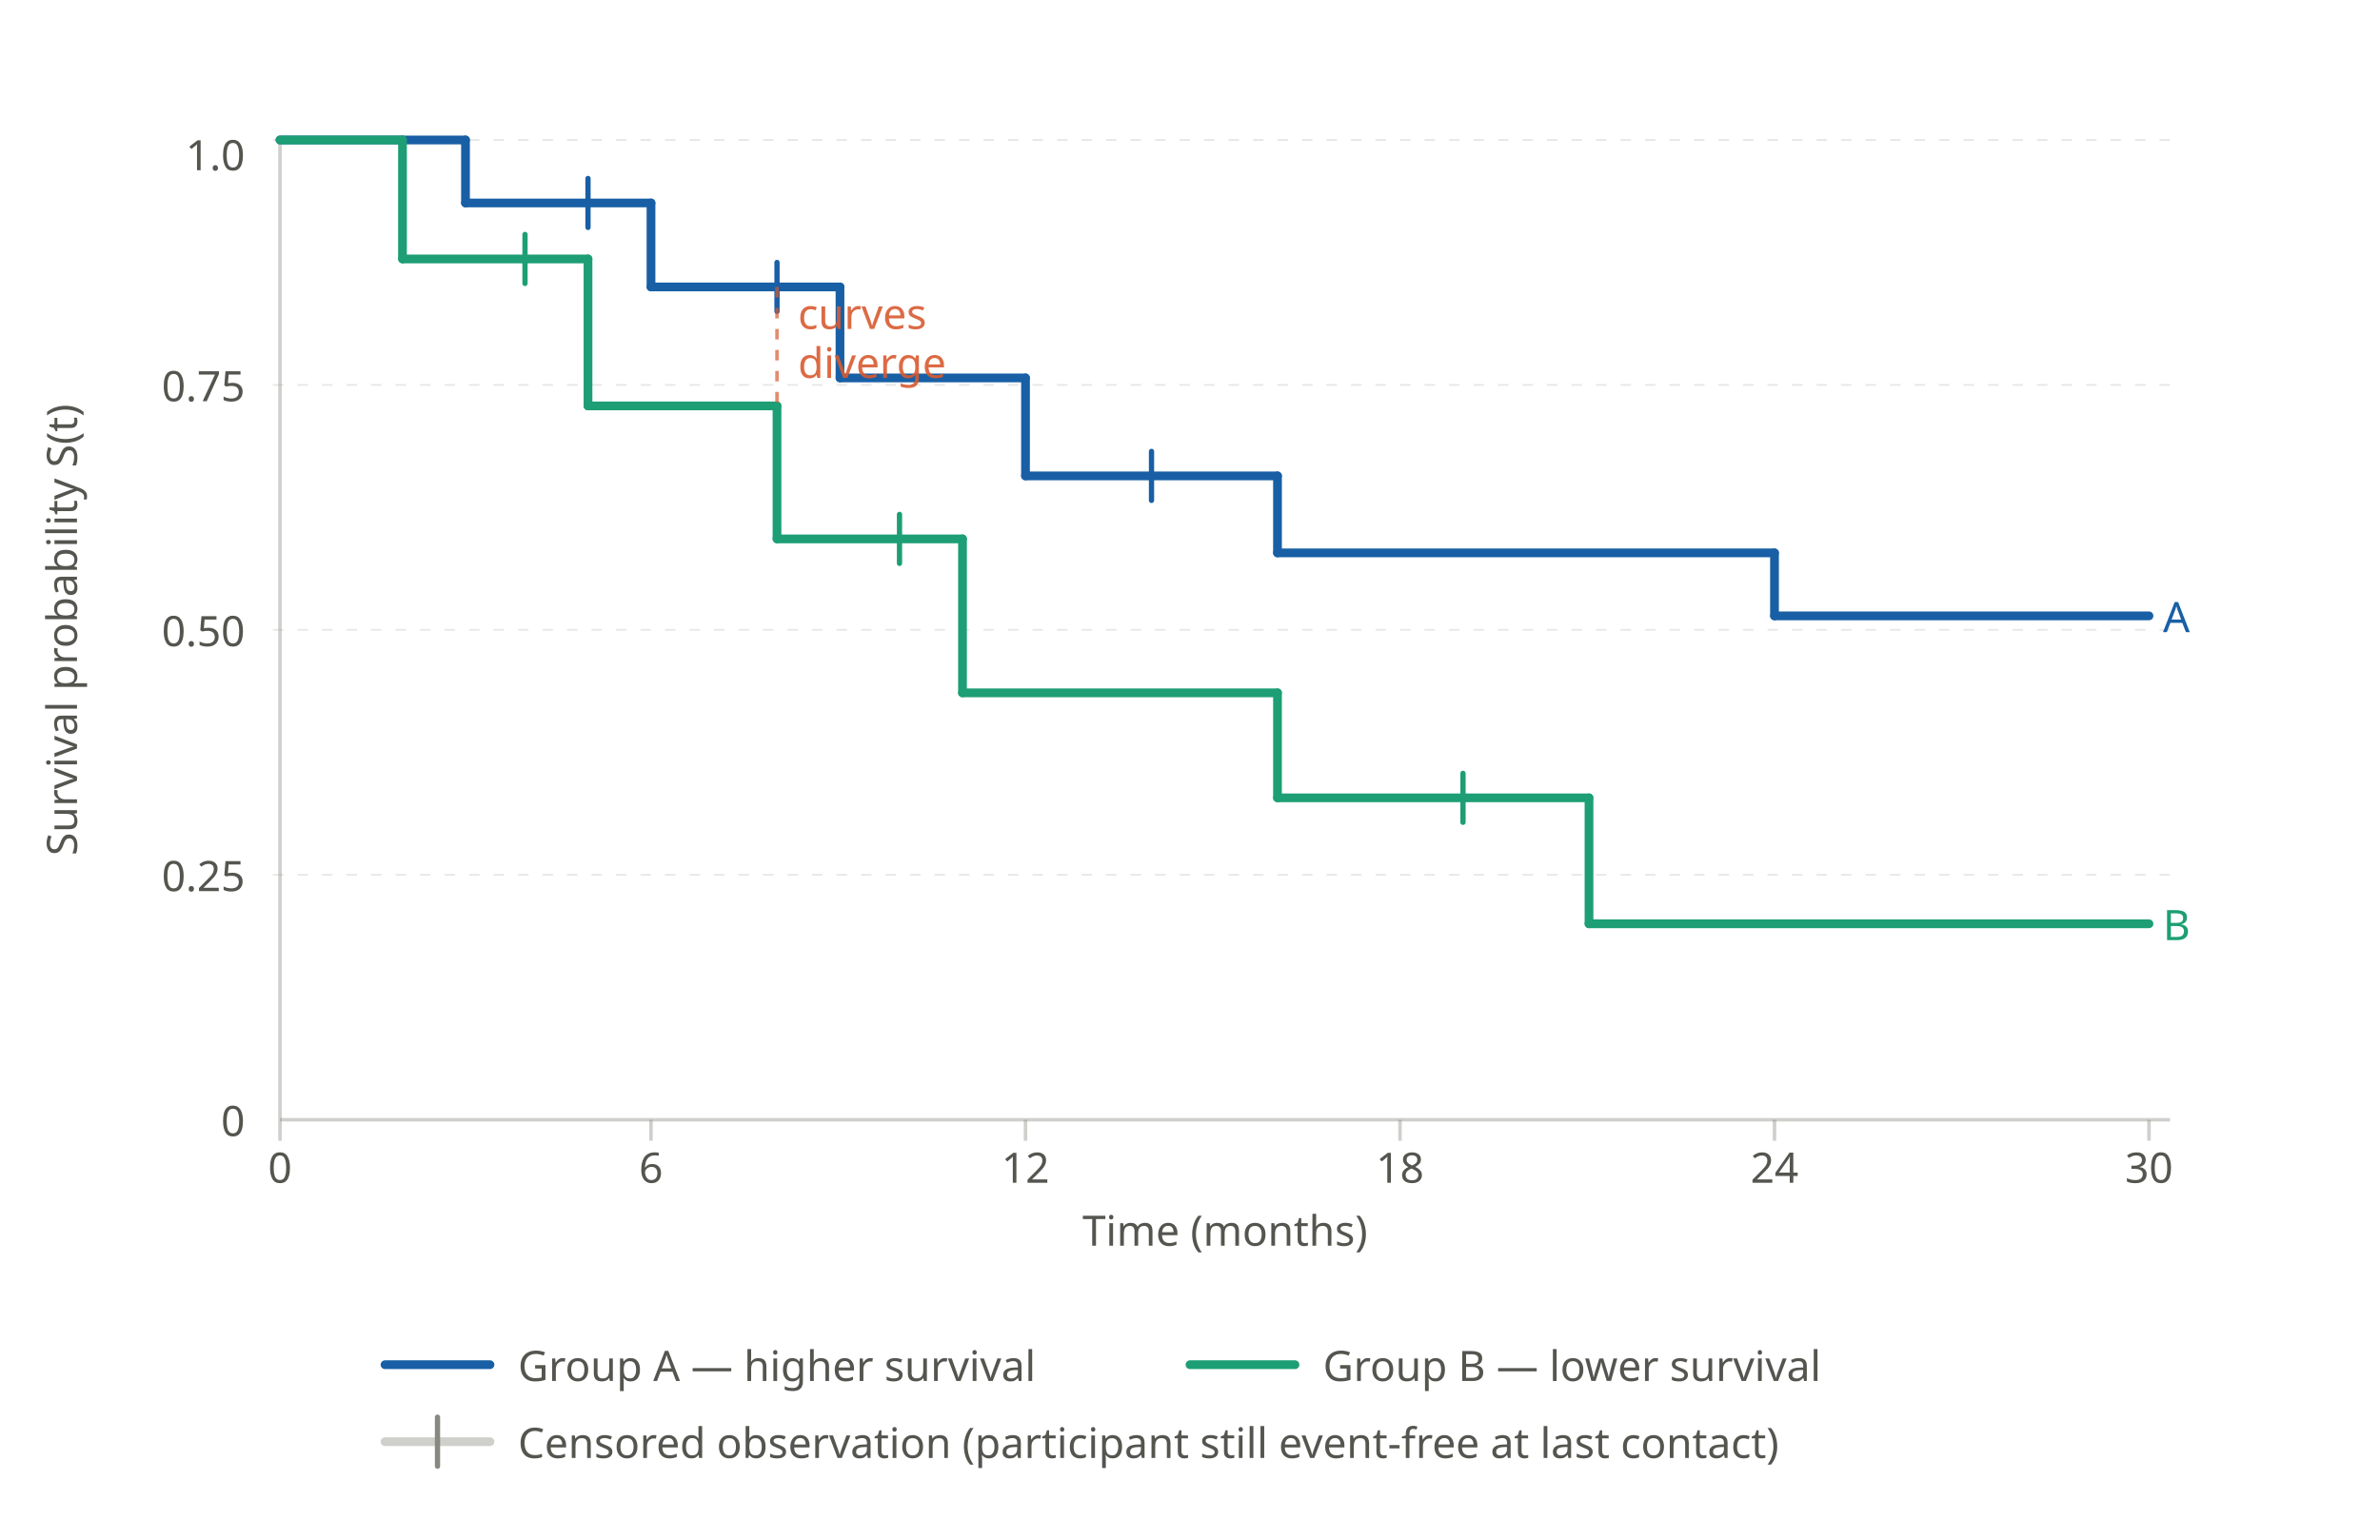
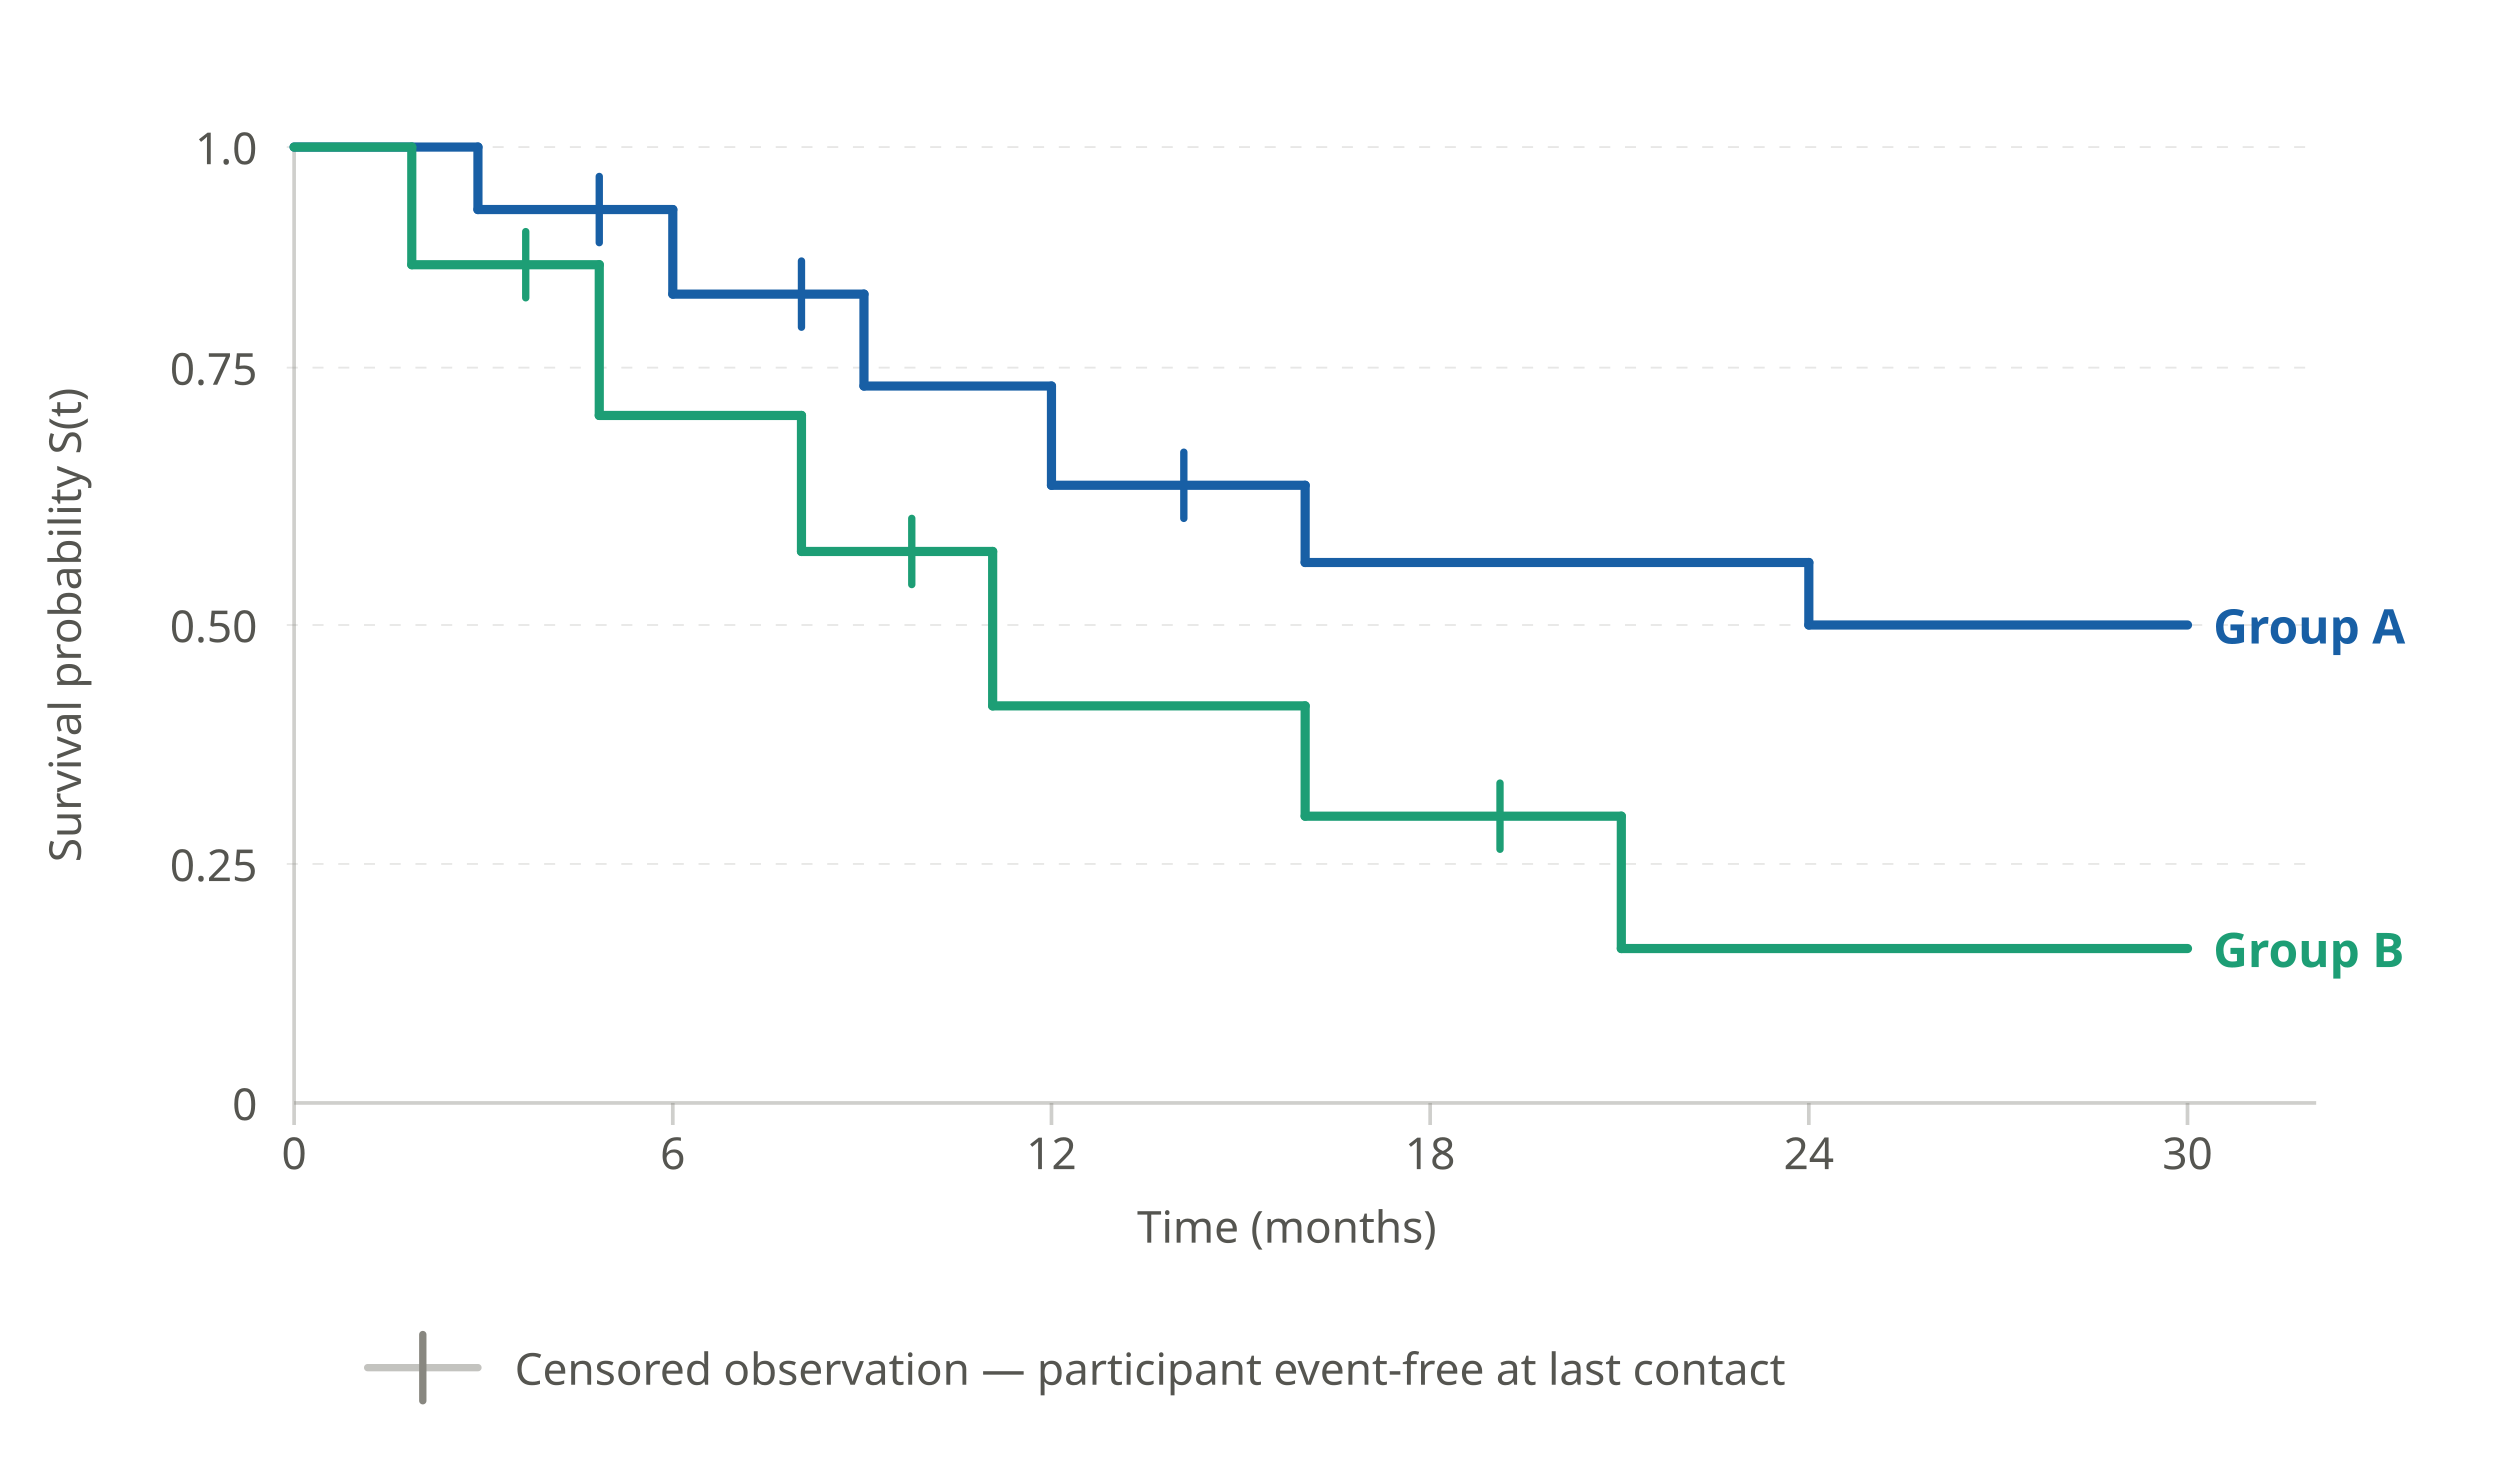
- <svg xmlns="http://www.w3.org/2000/svg" width="100%" viewBox="0 0 680 440" role="img">
-   <line x1="80" y1="40" x2="80" y2="320" stroke="#888780" stroke-width="1" opacity="0.4" />
-   <line x1="80" y1="320" x2="620" y2="320" stroke="#888780" stroke-width="1" opacity="0.4" />
-   <line x1="78" y1="40" x2="620" y2="40" stroke="#888780" stroke-width="0.5" stroke-dasharray="3 4" opacity="0.2" />
-   <line x1="78" y1="110" x2="620" y2="110" stroke="#888780" stroke-width="0.5" stroke-dasharray="3 4" opacity="0.2" />
-   <line x1="78" y1="180" x2="620" y2="180" stroke="#888780" stroke-width="0.5" stroke-dasharray="3 4" opacity="0.2" />
-   <line x1="78" y1="250" x2="620" y2="250" stroke="#888780" stroke-width="0.5" stroke-dasharray="3 4" opacity="0.2" />
-   <text x="70" y="44" text-anchor="end" dominant-baseline="central" font-family="sans-serif" font-size="12" fill="#555550">1.0</text>
-   <text x="70" y="110" text-anchor="end" dominant-baseline="central" font-family="sans-serif" font-size="12" fill="#555550">0.75</text>
-   <text x="70" y="180" text-anchor="end" dominant-baseline="central" font-family="sans-serif" font-size="12" fill="#555550">0.50</text>
-   <text x="70" y="250" text-anchor="end" dominant-baseline="central" font-family="sans-serif" font-size="12" fill="#555550">0.25</text>
-   <text x="70" y="320" text-anchor="end" dominant-baseline="central" font-family="sans-serif" font-size="12" fill="#555550">0</text>
-   <line x1="80" y1="320" x2="80" y2="326" stroke="#888780" stroke-width="1" opacity="0.4" />
-   <line x1="186" y1="320" x2="186" y2="326" stroke="#888780" stroke-width="1" opacity="0.4" />
-   <line x1="293" y1="320" x2="293" y2="326" stroke="#888780" stroke-width="1" opacity="0.4" />
-   <line x1="400" y1="320" x2="400" y2="326" stroke="#888780" stroke-width="1" opacity="0.4" />
-   <line x1="507" y1="320" x2="507" y2="326" stroke="#888780" stroke-width="1" opacity="0.4" />
-   <line x1="614" y1="320" x2="614" y2="326" stroke="#888780" stroke-width="1" opacity="0.4" />
-   <text x="80" y="338" text-anchor="middle" font-family="sans-serif" font-size="12" fill="#555550">0</text>
-   <text x="186" y="338" text-anchor="middle" font-family="sans-serif" font-size="12" fill="#555550">6</text>
-   <text x="293" y="338" text-anchor="middle" font-family="sans-serif" font-size="12" fill="#555550">12</text>
-   <text x="400" y="338" text-anchor="middle" font-family="sans-serif" font-size="12" fill="#555550">18</text>
-   <text x="507" y="338" text-anchor="middle" font-family="sans-serif" font-size="12" fill="#555550">24</text>
-   <text x="614" y="338" text-anchor="middle" font-family="sans-serif" font-size="12" fill="#555550">30</text>
-   <text x="350" y="356" text-anchor="middle" font-family="sans-serif" font-size="12" fill="#555550">Time (months)</text>
-   <text x="22" y="180" text-anchor="middle" font-family="sans-serif" font-size="12" fill="#555550" transform="rotate(-90,22,180)">Survival probability S(t)</text>
-   <line x1="80" y1="40" x2="133" y2="40" stroke="#185FA5" stroke-width="2.5" stroke-linecap="round" />
-   <line x1="133" y1="40" x2="133" y2="58" stroke="#185FA5" stroke-width="2.5" stroke-linecap="round" />
-   <line x1="133" y1="58" x2="186" y2="58" stroke="#185FA5" stroke-width="2.5" stroke-linecap="round" />
-   <line x1="168" y1="51" x2="168" y2="65" stroke="#185FA5" stroke-width="1.5" stroke-linecap="round" />
-   <line x1="186" y1="58" x2="186" y2="82" stroke="#185FA5" stroke-width="2.5" stroke-linecap="round" />
-   <line x1="186" y1="82" x2="240" y2="82" stroke="#185FA5" stroke-width="2.5" stroke-linecap="round" />
-   <line x1="222" y1="75" x2="222" y2="89" stroke="#185FA5" stroke-width="1.5" stroke-linecap="round" />
-   <line x1="240" y1="82" x2="240" y2="108" stroke="#185FA5" stroke-width="2.5" stroke-linecap="round" />
-   <line x1="240" y1="108" x2="293" y2="108" stroke="#185FA5" stroke-width="2.5" stroke-linecap="round" />
-   <line x1="293" y1="108" x2="293" y2="136" stroke="#185FA5" stroke-width="2.5" stroke-linecap="round" />
-   <line x1="293" y1="136" x2="365" y2="136" stroke="#185FA5" stroke-width="2.5" stroke-linecap="round" />
-   <line x1="329" y1="129" x2="329" y2="143" stroke="#185FA5" stroke-width="1.5" stroke-linecap="round" />
-   <line x1="365" y1="136" x2="365" y2="158" stroke="#185FA5" stroke-width="2.5" stroke-linecap="round" />
-   <line x1="365" y1="158" x2="507" y2="158" stroke="#185FA5" stroke-width="2.5" stroke-linecap="round" />
-   <line x1="507" y1="158" x2="507" y2="176" stroke="#185FA5" stroke-width="2.5" stroke-linecap="round" />
-   <line x1="507" y1="176" x2="614" y2="176" stroke="#185FA5" stroke-width="2.5" stroke-linecap="round" />
-   <text x="618" y="176" dominant-baseline="central" font-family="sans-serif" font-size="12" font-weight="500" fill="#185FA5">A</text>
-   <line x1="80" y1="40" x2="115" y2="40" stroke="#1D9E75" stroke-width="2.5" stroke-linecap="round" />
-   <line x1="115" y1="40" x2="115" y2="74" stroke="#1D9E75" stroke-width="2.5" stroke-linecap="round" />
-   <line x1="115" y1="74" x2="168" y2="74" stroke="#1D9E75" stroke-width="2.5" stroke-linecap="round" />
-   <line x1="150" y1="67" x2="150" y2="81" stroke="#1D9E75" stroke-width="1.5" stroke-linecap="round" />
-   <line x1="168" y1="74" x2="168" y2="116" stroke="#1D9E75" stroke-width="2.5" stroke-linecap="round" />
-   <line x1="168" y1="116" x2="222" y2="116" stroke="#1D9E75" stroke-width="2.5" stroke-linecap="round" />
-   <line x1="222" y1="116" x2="222" y2="154" stroke="#1D9E75" stroke-width="2.5" stroke-linecap="round" />
-   <line x1="222" y1="154" x2="275" y2="154" stroke="#1D9E75" stroke-width="2.5" stroke-linecap="round" />
-   <line x1="257" y1="147" x2="257" y2="161" stroke="#1D9E75" stroke-width="1.5" stroke-linecap="round" />
-   <line x1="275" y1="154" x2="275" y2="198" stroke="#1D9E75" stroke-width="2.5" stroke-linecap="round" />
-   <line x1="275" y1="198" x2="365" y2="198" stroke="#1D9E75" stroke-width="2.5" stroke-linecap="round" />
-   <line x1="365" y1="198" x2="365" y2="228" stroke="#1D9E75" stroke-width="2.5" stroke-linecap="round" />
-   <line x1="365" y1="228" x2="454" y2="228" stroke="#1D9E75" stroke-width="2.5" stroke-linecap="round" />
-   <line x1="418" y1="221" x2="418" y2="235" stroke="#1D9E75" stroke-width="1.5" stroke-linecap="round" />
-   <line x1="454" y1="228" x2="454" y2="264" stroke="#1D9E75" stroke-width="2.5" stroke-linecap="round" />
-   <line x1="454" y1="264" x2="614" y2="264" stroke="#1D9E75" stroke-width="2.5" stroke-linecap="round" />
-   <text x="618" y="264" dominant-baseline="central" font-family="sans-serif" font-size="12" font-weight="500" fill="#1D9E75">B</text>
-   <line x1="222" y1="82" x2="222" y2="116" stroke="#D85A30" stroke-width="1" stroke-dasharray="3 3" opacity="0.7" />
-   <text x="228" y="94" font-family="sans-serif" font-size="12" fill="#D85A30" opacity="0.9">curves</text>
-   <text x="228" y="108" font-family="sans-serif" font-size="12" fill="#D85A30" opacity="0.9">diverge</text>
-   <line x1="110" y1="390" x2="140" y2="390" stroke="#185FA5" stroke-width="2.5" stroke-linecap="round" />
-   <text x="148" y="390" dominant-baseline="central" font-family="sans-serif" font-size="12" fill="#555550">Group A — higher survival</text>
-   <line x1="340" y1="390" x2="370" y2="390" stroke="#1D9E75" stroke-width="2.5" stroke-linecap="round" />
-   <text x="378" y="390" dominant-baseline="central" font-family="sans-serif" font-size="12" fill="#555550">Group B — lower survival</text>
-   <line x1="110" y1="412" x2="140" y2="412" stroke="#888780" stroke-width="2.5" stroke-linecap="round" opacity="0.4" />
-   <line x1="125" y1="405" x2="125" y2="419" stroke="#888780" stroke-width="1.5" stroke-linecap="round" />
-   <text x="148" y="412" dominant-baseline="central" font-family="sans-serif" font-size="12" fill="#555550">Censored observation (participant still event-free at last contact)</text>
+ <svg xmlns="http://www.w3.org/2000/svg" width="100%" viewBox="0 0 680 400" role="img">
+   <line x1="80" y1="40" x2="80" y2="300" stroke="#888780" stroke-width="1" opacity="0.4" />
+   <line x1="80" y1="300" x2="630" y2="300" stroke="#888780" stroke-width="1" opacity="0.4" />
+   <line x1="78" y1="40" x2="630" y2="40" stroke="#888780" stroke-width="0.5" stroke-dasharray="3 4" opacity="0.2" />
+   <line x1="78" y1="100" x2="630" y2="100" stroke="#888780" stroke-width="0.5" stroke-dasharray="3 4" opacity="0.2" />
+   <line x1="78" y1="170" x2="630" y2="170" stroke="#888780" stroke-width="0.5" stroke-dasharray="3 4" opacity="0.2" />
+   <line x1="78" y1="235" x2="630" y2="235" stroke="#888780" stroke-width="0.5" stroke-dasharray="3 4" opacity="0.2" />
+   <text x="70" y="40" text-anchor="end" dominant-baseline="central" font-family="sans-serif" font-size="12" fill="#555550">1.0</text>
+   <text x="70" y="100" text-anchor="end" dominant-baseline="central" font-family="sans-serif" font-size="12" fill="#555550">0.75</text>
+   <text x="70" y="170" text-anchor="end" dominant-baseline="central" font-family="sans-serif" font-size="12" fill="#555550">0.50</text>
+   <text x="70" y="235" text-anchor="end" dominant-baseline="central" font-family="sans-serif" font-size="12" fill="#555550">0.25</text>
+   <text x="70" y="300" text-anchor="end" dominant-baseline="central" font-family="sans-serif" font-size="12" fill="#555550">0</text>
+   <line x1="80" y1="300" x2="80" y2="306" stroke="#888780" stroke-width="1" opacity="0.4" />
+   <line x1="183" y1="300" x2="183" y2="306" stroke="#888780" stroke-width="1" opacity="0.4" />
+   <line x1="286" y1="300" x2="286" y2="306" stroke="#888780" stroke-width="1" opacity="0.4" />
+   <line x1="389" y1="300" x2="389" y2="306" stroke="#888780" stroke-width="1" opacity="0.4" />
+   <line x1="492" y1="300" x2="492" y2="306" stroke="#888780" stroke-width="1" opacity="0.4" />
+   <line x1="595" y1="300" x2="595" y2="306" stroke="#888780" stroke-width="1" opacity="0.4" />
+   <text x="80" y="318" text-anchor="middle" font-family="sans-serif" font-size="12" fill="#555550">0</text>
+   <text x="183" y="318" text-anchor="middle" font-family="sans-serif" font-size="12" fill="#555550">6</text>
+   <text x="286" y="318" text-anchor="middle" font-family="sans-serif" font-size="12" fill="#555550">12</text>
+   <text x="389" y="318" text-anchor="middle" font-family="sans-serif" font-size="12" fill="#555550">18</text>
+   <text x="492" y="318" text-anchor="middle" font-family="sans-serif" font-size="12" fill="#555550">24</text>
+   <text x="595" y="318" text-anchor="middle" font-family="sans-serif" font-size="12" fill="#555550">30</text>
+   <text x="350" y="338" text-anchor="middle" font-family="sans-serif" font-size="12" fill="#555550">Time (months)</text>
+   <text x="22" y="170" text-anchor="middle" font-family="sans-serif" font-size="12" fill="#555550" transform="rotate(-90,22,170)">Survival probability S(t)</text>
+   <line x1="80" y1="40" x2="130" y2="40" stroke="#185FA5" stroke-width="2.5" stroke-linecap="round" />
+   <line x1="130" y1="40" x2="130" y2="57" stroke="#185FA5" stroke-width="2.5" stroke-linecap="round" />
+   <line x1="130" y1="57" x2="183" y2="57" stroke="#185FA5" stroke-width="2.5" stroke-linecap="round" />
+   <line x1="183" y1="57" x2="183" y2="80" stroke="#185FA5" stroke-width="2.5" stroke-linecap="round" />
+   <line x1="183" y1="80" x2="235" y2="80" stroke="#185FA5" stroke-width="2.5" stroke-linecap="round" />
+   <line x1="235" y1="80" x2="235" y2="105" stroke="#185FA5" stroke-width="2.5" stroke-linecap="round" />
+   <line x1="235" y1="105" x2="286" y2="105" stroke="#185FA5" stroke-width="2.5" stroke-linecap="round" />
+   <line x1="286" y1="105" x2="286" y2="132" stroke="#185FA5" stroke-width="2.5" stroke-linecap="round" />
+   <line x1="286" y1="132" x2="355" y2="132" stroke="#185FA5" stroke-width="2.5" stroke-linecap="round" />
+   <line x1="355" y1="132" x2="355" y2="153" stroke="#185FA5" stroke-width="2.5" stroke-linecap="round" />
+   <line x1="355" y1="153" x2="492" y2="153" stroke="#185FA5" stroke-width="2.5" stroke-linecap="round" />
+   <line x1="492" y1="153" x2="492" y2="170" stroke="#185FA5" stroke-width="2.5" stroke-linecap="round" />
+   <line x1="492" y1="170" x2="595" y2="170" stroke="#185FA5" stroke-width="2.5" stroke-linecap="round" />
+   <line x1="163" y1="48" x2="163" y2="66" stroke="#185FA5" stroke-width="2" stroke-linecap="round" />
+   <line x1="218" y1="71" x2="218" y2="89" stroke="#185FA5" stroke-width="2" stroke-linecap="round" />
+   <line x1="322" y1="123" x2="322" y2="141" stroke="#185FA5" stroke-width="2" stroke-linecap="round" />
+   <text x="602" y="170" dominant-baseline="central" font-family="sans-serif" font-size="13" font-weight="600" fill="#185FA5">Group A</text>
+   <line x1="80" y1="40" x2="112" y2="40" stroke="#1D9E75" stroke-width="2.5" stroke-linecap="round" />
+   <line x1="112" y1="40" x2="112" y2="72" stroke="#1D9E75" stroke-width="2.5" stroke-linecap="round" />
+   <line x1="112" y1="72" x2="163" y2="72" stroke="#1D9E75" stroke-width="2.5" stroke-linecap="round" />
+   <line x1="163" y1="72" x2="163" y2="113" stroke="#1D9E75" stroke-width="2.5" stroke-linecap="round" />
+   <line x1="163" y1="113" x2="218" y2="113" stroke="#1D9E75" stroke-width="2.5" stroke-linecap="round" />
+   <line x1="218" y1="113" x2="218" y2="150" stroke="#1D9E75" stroke-width="2.5" stroke-linecap="round" />
+   <line x1="218" y1="150" x2="270" y2="150" stroke="#1D9E75" stroke-width="2.5" stroke-linecap="round" />
+   <line x1="270" y1="150" x2="270" y2="192" stroke="#1D9E75" stroke-width="2.5" stroke-linecap="round" />
+   <line x1="270" y1="192" x2="355" y2="192" stroke="#1D9E75" stroke-width="2.5" stroke-linecap="round" />
+   <line x1="355" y1="192" x2="355" y2="222" stroke="#1D9E75" stroke-width="2.5" stroke-linecap="round" />
+   <line x1="355" y1="222" x2="441" y2="222" stroke="#1D9E75" stroke-width="2.5" stroke-linecap="round" />
+   <line x1="441" y1="222" x2="441" y2="258" stroke="#1D9E75" stroke-width="2.5" stroke-linecap="round" />
+   <line x1="441" y1="258" x2="595" y2="258" stroke="#1D9E75" stroke-width="2.5" stroke-linecap="round" />
+   <line x1="143" y1="63" x2="143" y2="81" stroke="#1D9E75" stroke-width="2" stroke-linecap="round" />
+   <line x1="248" y1="141" x2="248" y2="159" stroke="#1D9E75" stroke-width="2" stroke-linecap="round" />
+   <line x1="408" y1="213" x2="408" y2="231" stroke="#1D9E75" stroke-width="2" stroke-linecap="round" />
+   <text x="602" y="258" dominant-baseline="central" font-family="sans-serif" font-size="13" font-weight="600" fill="#1D9E75">Group B</text>
+   <line x1="100" y1="372" x2="130" y2="372" stroke="#888780" stroke-width="2" stroke-linecap="round" opacity="0.5" />
+   <line x1="115" y1="363" x2="115" y2="381" stroke="#888780" stroke-width="2" stroke-linecap="round" />
+   <text x="140" y="372" dominant-baseline="central" font-family="sans-serif" font-size="12" fill="#555550">Censored observation — participant event-free at last contact</text>
</svg>
